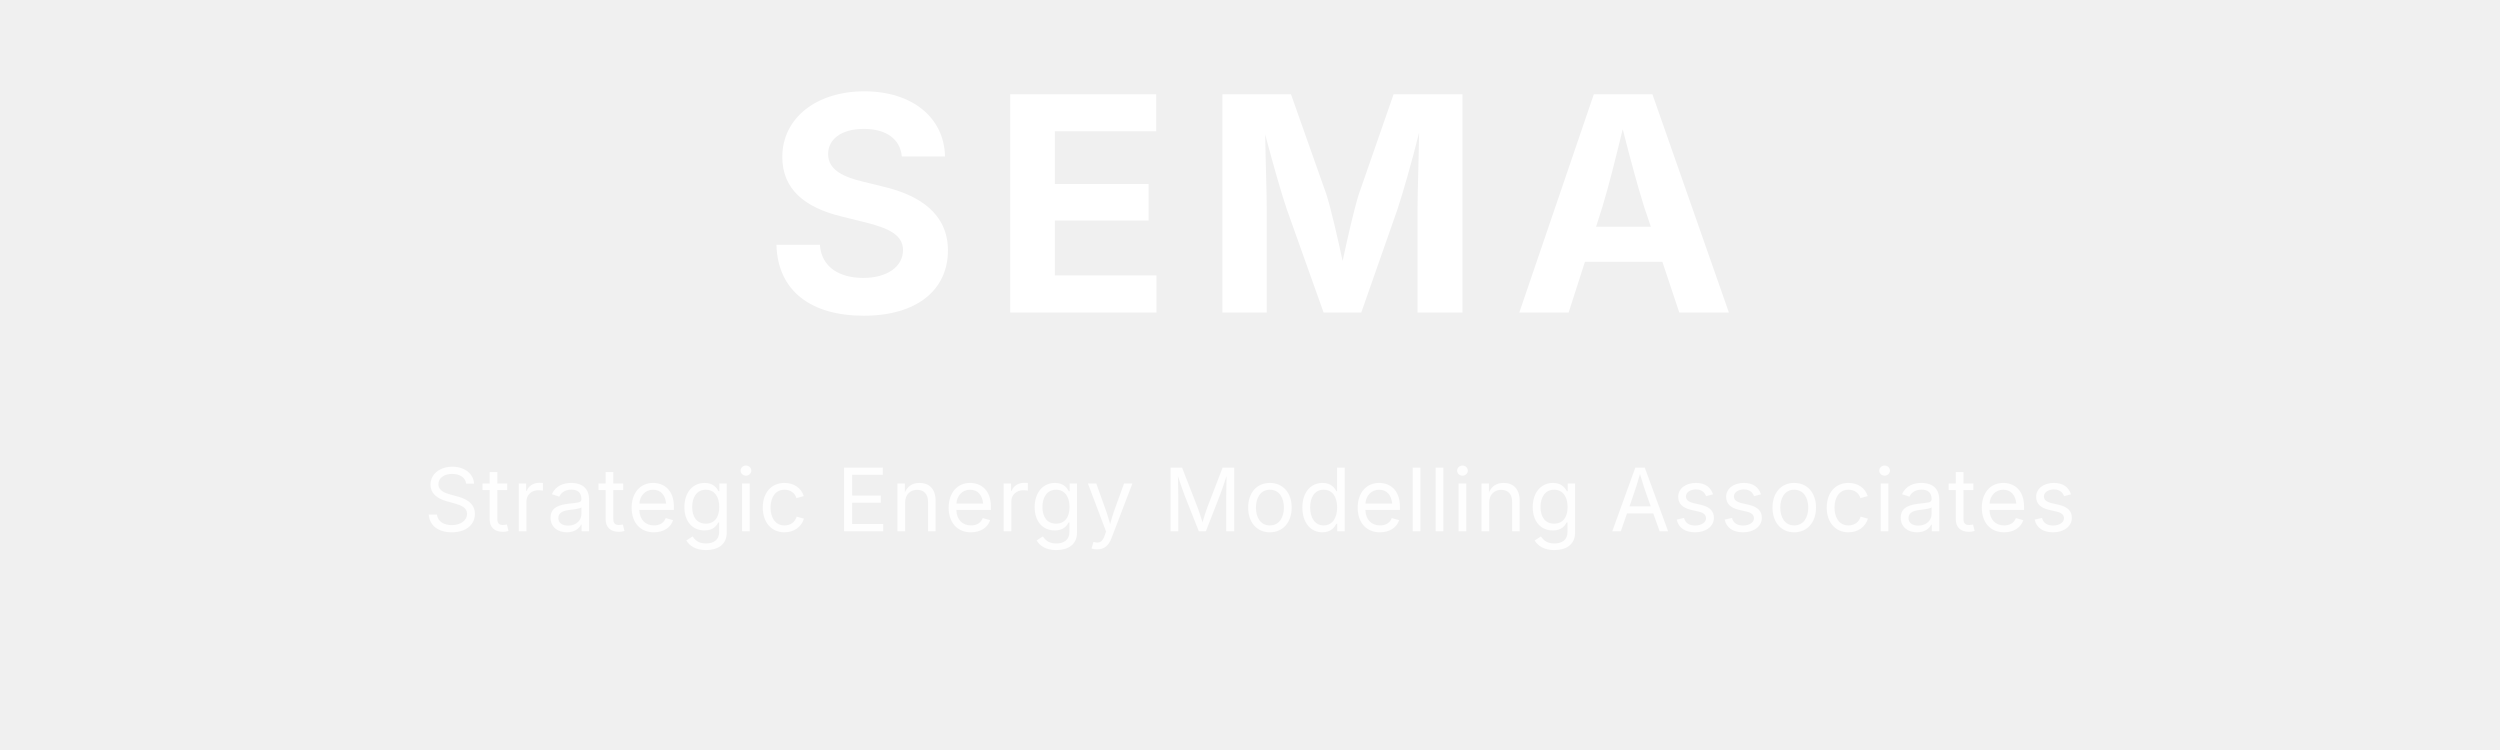
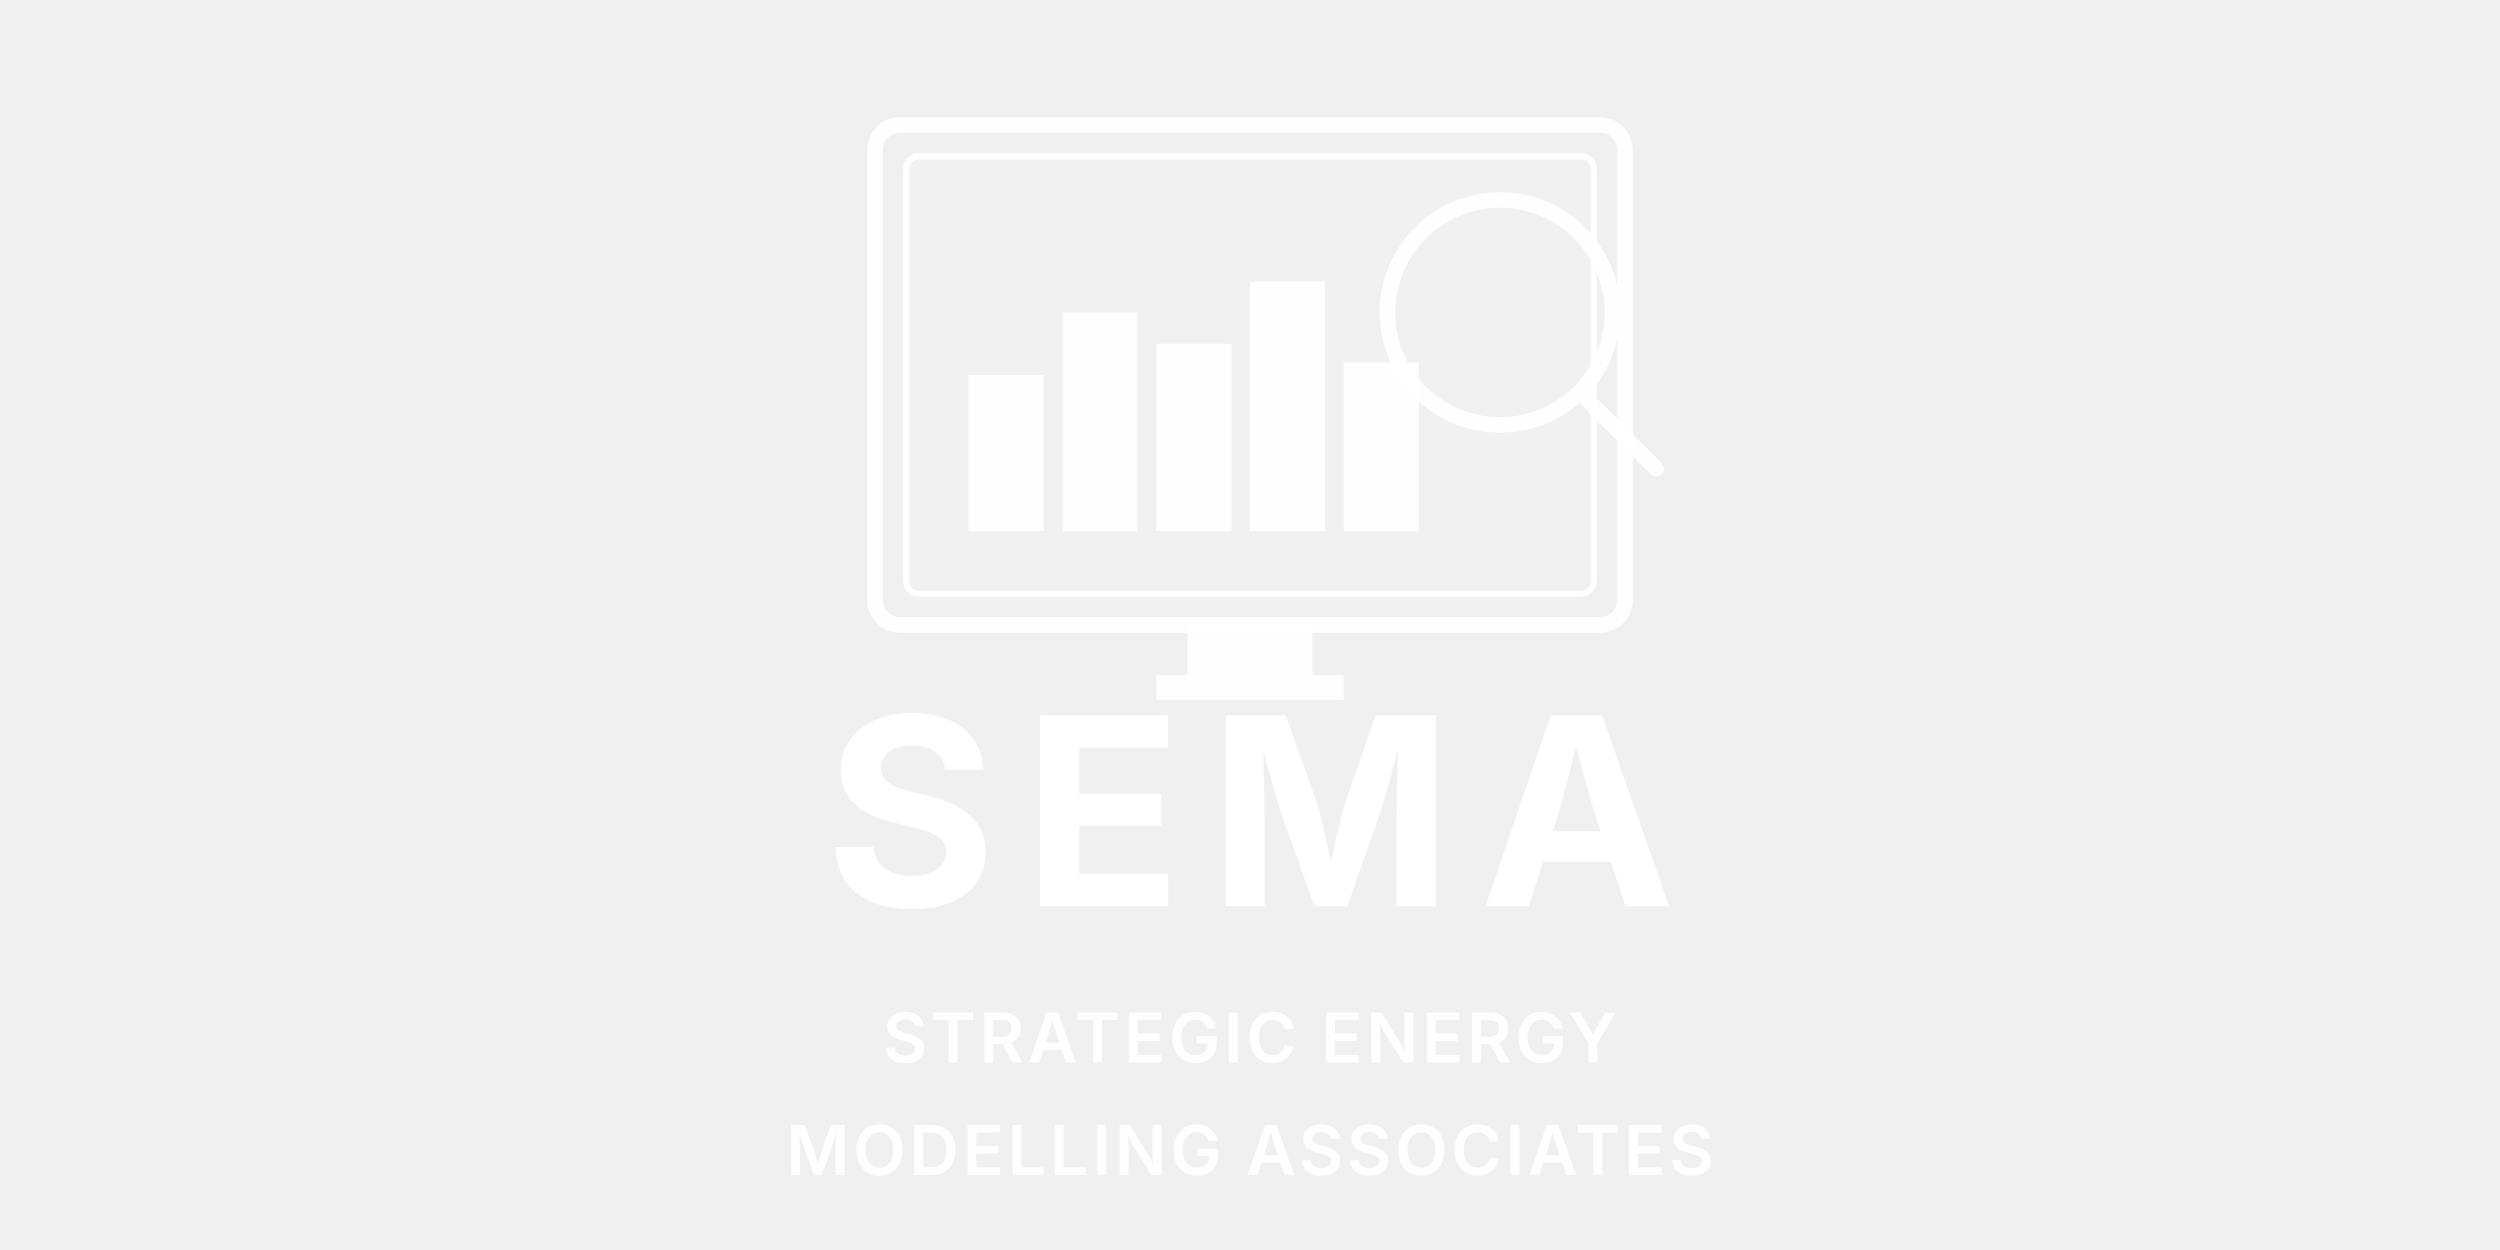
- <svg xmlns="http://www.w3.org/2000/svg" viewBox="0 0 400 120" width="400" height="120">
-   <text x="200" y="50" font-family="Inter, -apple-system, BlinkMacSystemFont, 'Segoe UI', sans-serif" font-size="48" font-weight="700" fill="#ffffff" text-anchor="middle" letter-spacing="0.1em">SEMA</text>
-   <text x="200" y="85" font-family="Inter, -apple-system, BlinkMacSystemFont, 'Segoe UI', sans-serif" font-size="14" font-weight="400" fill="rgba(255,255,255,0.9)" text-anchor="middle" letter-spacing="0.02em">Strategic Energy Modelling Associates</text>
+ <svg xmlns="http://www.w3.org/2000/svg" viewBox="0 0 400 200" width="400" height="200">
+   <g id="icon">
+     <rect x="140" y="20" width="120" height="80" rx="4" fill="none" stroke="rgba(255,255,255,0.9)" stroke-width="2.5" />
+     <rect x="145" y="25" width="110" height="70" rx="2" fill="rgba(255,255,255,0.1)" stroke="rgba(255,255,255,0.9)" stroke-width="1" />
+     <rect x="155" y="60" width="12" height="25" fill="rgba(255,255,255,0.9)" />
+     <rect x="170" y="50" width="12" height="35" fill="rgba(255,255,255,0.9)" />
+     <rect x="185" y="55" width="12" height="30" fill="rgba(255,255,255,0.9)" />
+     <rect x="200" y="45" width="12" height="40" fill="rgba(255,255,255,0.9)" />
+     <rect x="215" y="58" width="12" height="27" fill="rgba(255,255,255,0.9)" />
+     <rect x="190" y="100" width="20" height="8" fill="rgba(255,255,255,0.9)" />
+     <rect x="185" y="108" width="30" height="4" fill="rgba(255,255,255,0.9)" />
+     <circle cx="240" cy="50" r="18" fill="none" stroke="rgba(255,255,255,0.9)" stroke-width="2.5" />
+     <line x1="254" y1="64" x2="265" y2="75" stroke="rgba(255,255,255,0.9)" stroke-width="2.5" stroke-linecap="round" />
+   </g>
+   <text x="200" y="145" font-family="Inter, -apple-system, BlinkMacSystemFont, 'Segoe UI', sans-serif" font-size="42" font-weight="700" fill="#ffffff" text-anchor="middle" letter-spacing="0.1em">SEMA</text>
+   <text x="200" y="170" font-family="Inter, -apple-system, BlinkMacSystemFont, 'Segoe UI', sans-serif" font-size="11" font-weight="600" fill="rgba(255,255,255,0.95)" text-anchor="middle" letter-spacing="0.05em">STRATEGIC ENERGY</text>
+   <text x="200" y="188" font-family="Inter, -apple-system, BlinkMacSystemFont, 'Segoe UI', sans-serif" font-size="11" font-weight="600" fill="rgba(255,255,255,0.95)" text-anchor="middle" letter-spacing="0.05em">MODELLING ASSOCIATES</text>
</svg>
